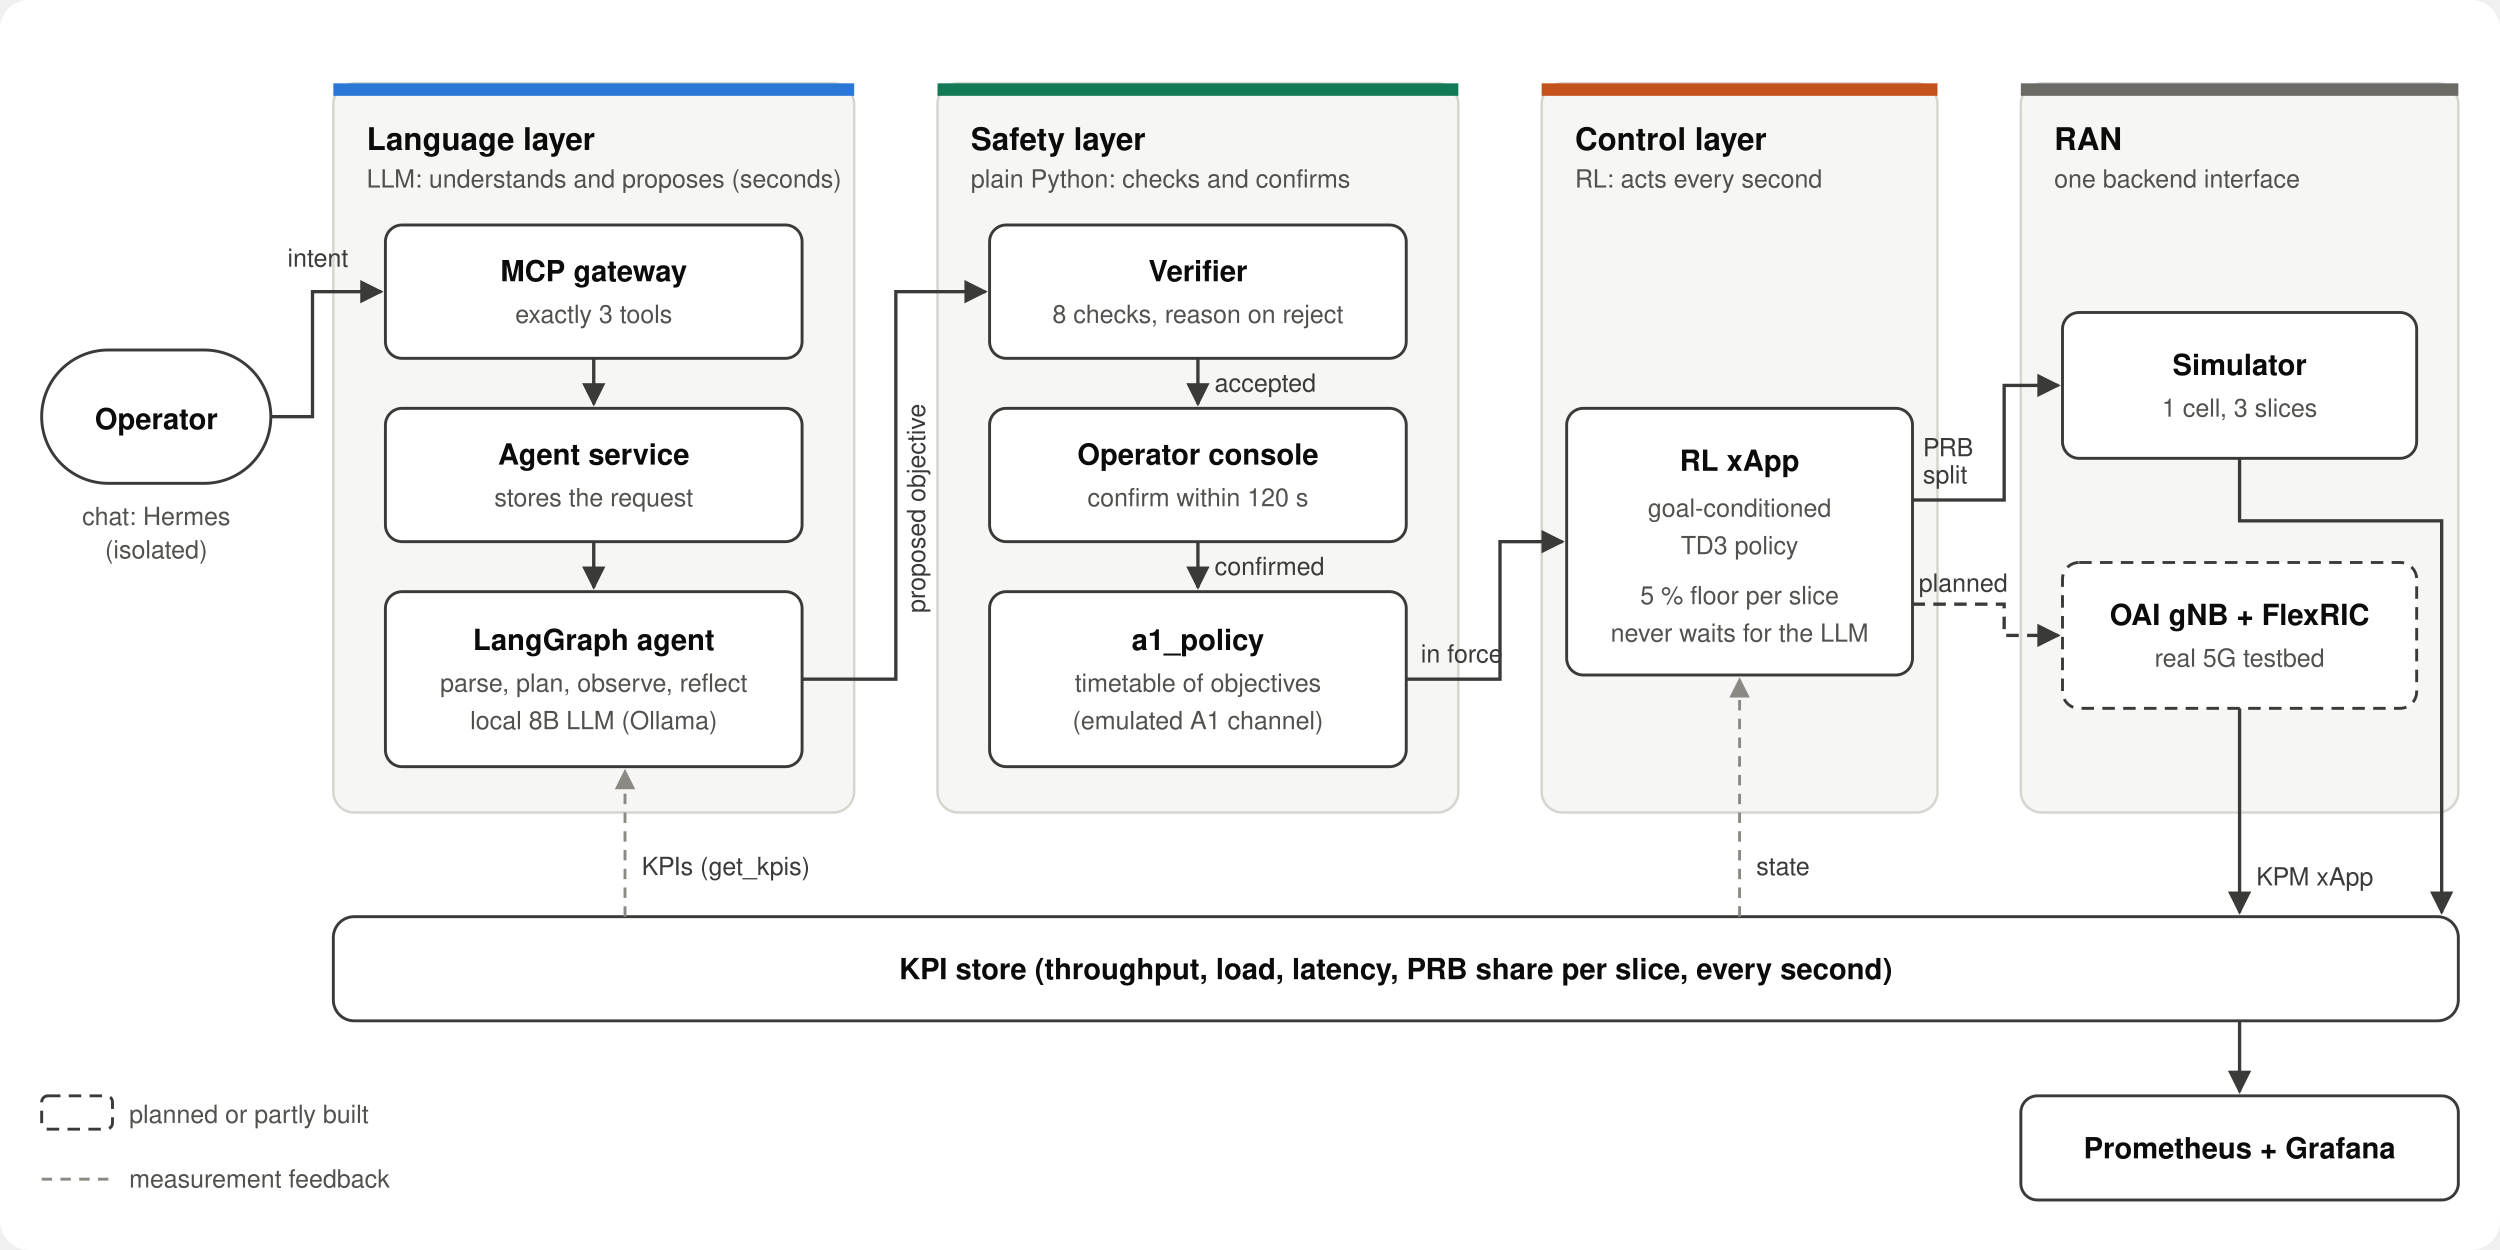
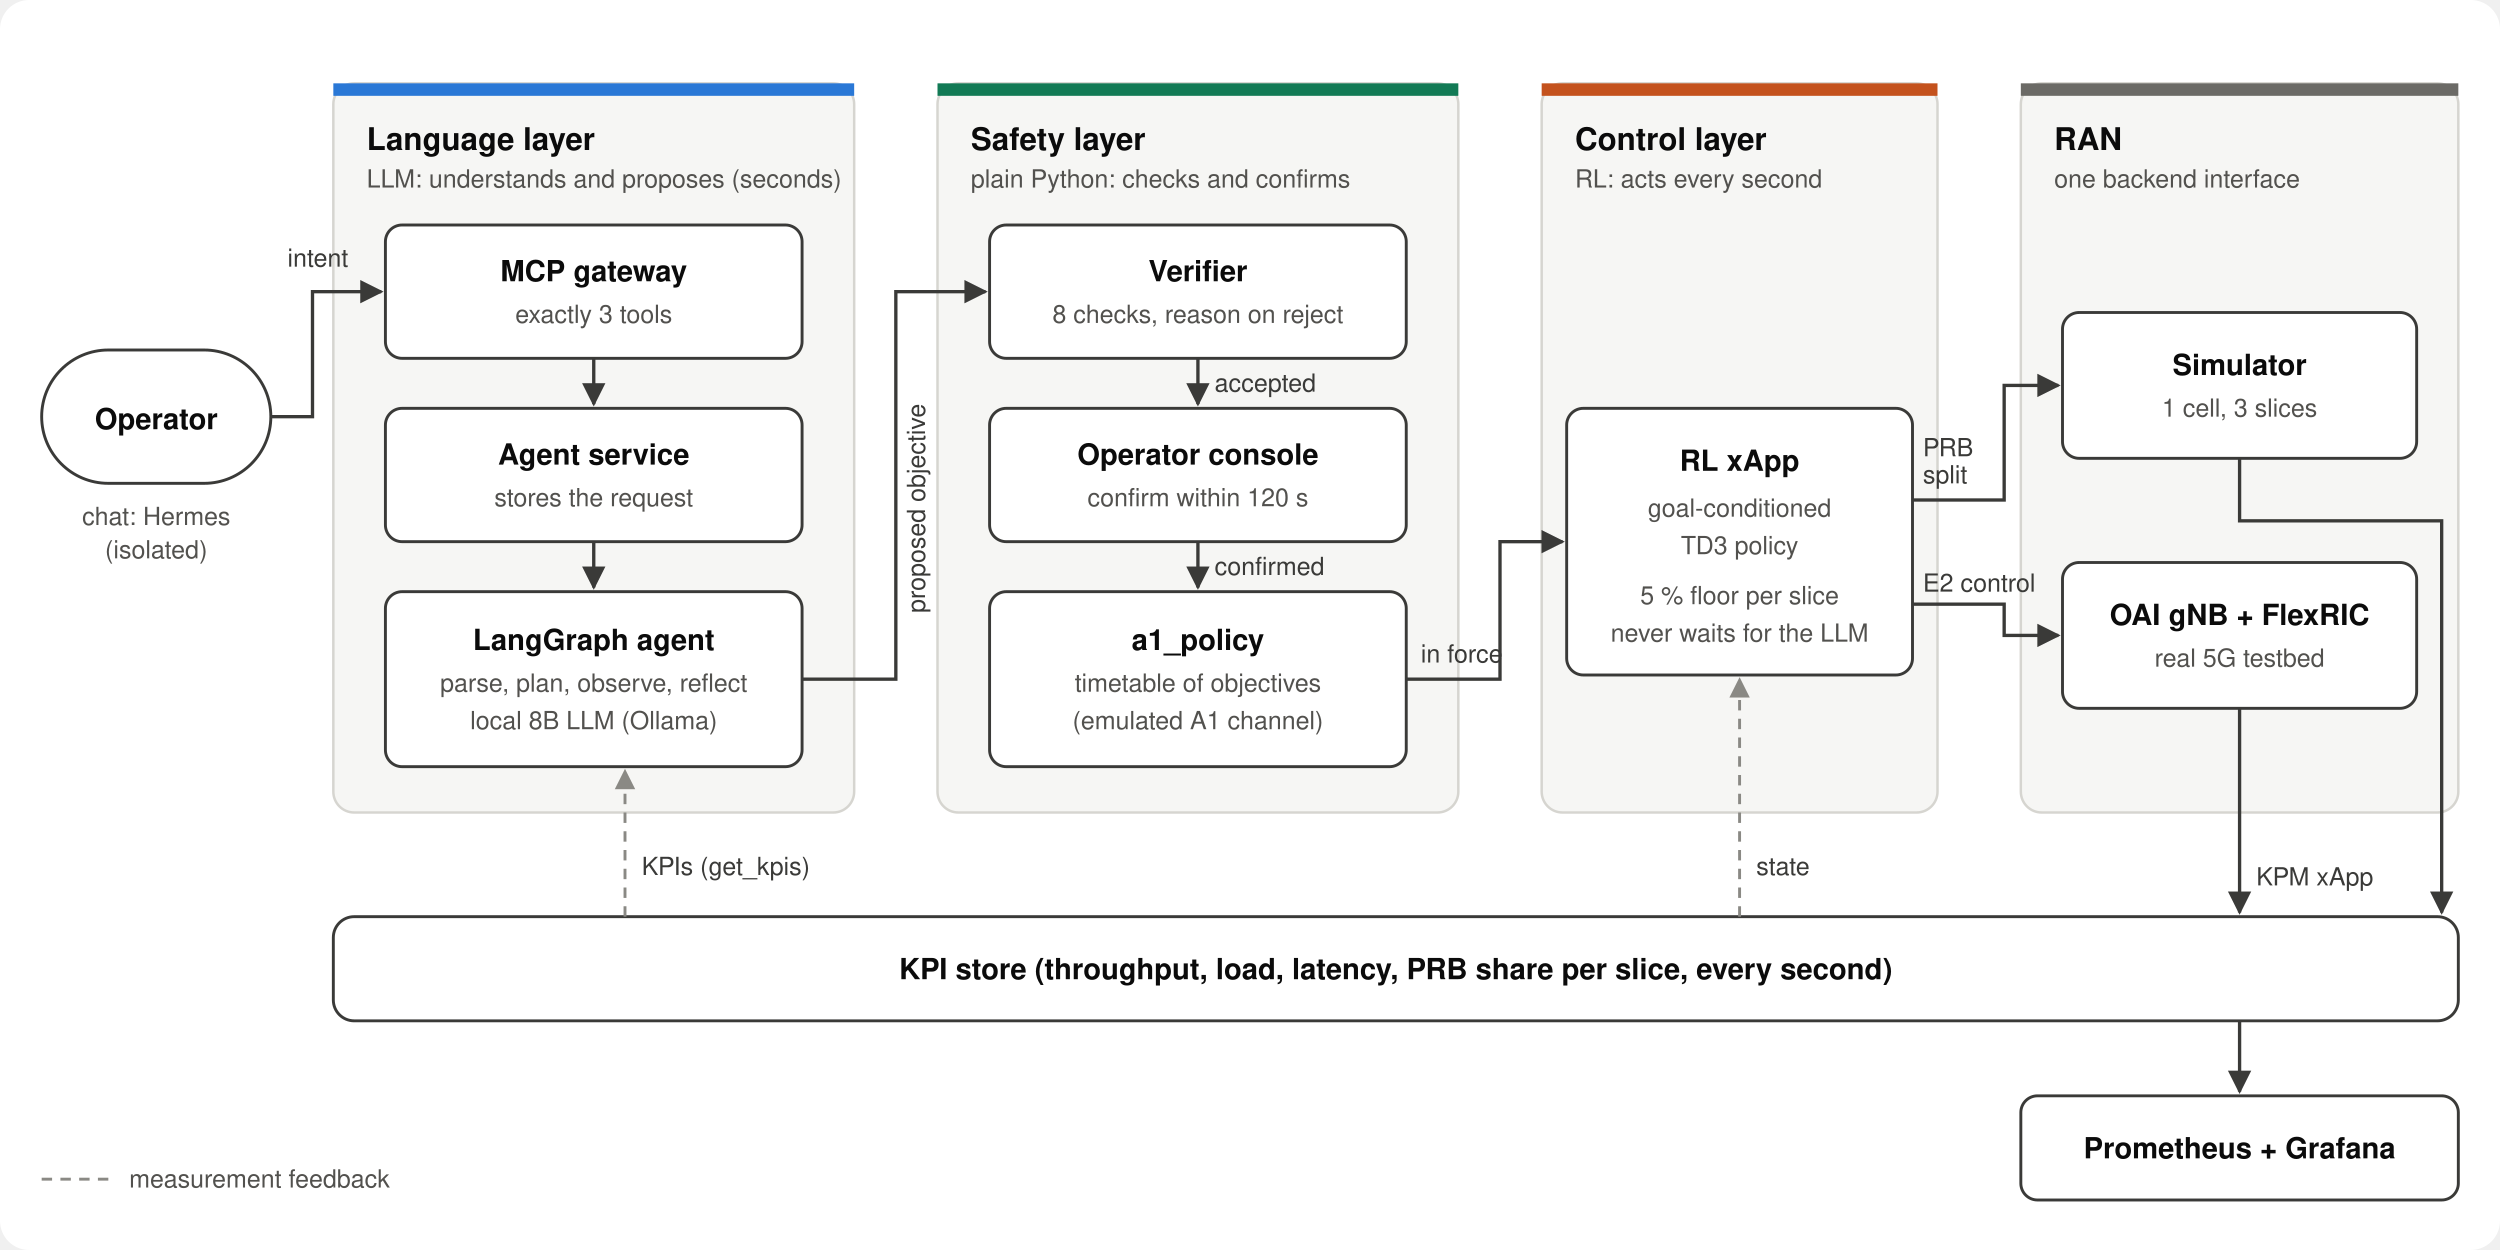
<svg xmlns="http://www.w3.org/2000/svg" viewBox="0 0 1200 600" width="1200" height="600" font-family="Helvetica, Arial, sans-serif">
  <defs>
    <marker id="a" viewBox="0 0 10 10" refX="9" refY="5" markerWidth="7" markerHeight="7" orient="auto-start-reverse">
      <path d="M0,0 L10,5 L0,10 z" fill="#3a3a38" />
    </marker>
    <marker id="ag" viewBox="0 0 10 10" refX="9" refY="5" markerWidth="7" markerHeight="7" orient="auto-start-reverse">
      <path d="M0,0 L10,5 L0,10 z" fill="#8a8984" />
    </marker>
    <style>
      .panel { fill: #f6f6f4; stroke: #d6d5d0; stroke-width: 1.2; }
      .box { fill: #ffffff; stroke: #3a3a38; stroke-width: 1.4; }
      .planned { stroke-dasharray: 6 4; }
      .title { font-size: 15px; font-weight: 700; fill: #0b0b0b; }
      .sub { font-size: 12px; fill: #52514e; }
      .name { font-size: 14px; font-weight: 700; fill: #0b0b0b; }
      .note { font-size: 12px; fill: #52514e; }
      .edge { stroke: #3a3a38; stroke-width: 1.6; fill: none; }
      .feedback { stroke: #8a8984; stroke-width: 1.4; fill: none; stroke-dasharray: 5 4; }
      .label { font-size: 12px; fill: #3a3a38; }
    </style>
  </defs>
  <rect x="0" y="0" width="1200" height="600" rx="14" fill="#ffffff" />
  <rect x="20" y="168" width="110" height="64" rx="32" class="box" />
  <text x="75" y="206" text-anchor="middle" class="name">Operator</text>
  <text x="75" y="252" text-anchor="middle" class="note">chat: Hermes</text>
  <text x="75" y="268" text-anchor="middle" class="note">(isolated)</text>
  <rect x="160" y="40" width="250" height="350" rx="10" class="panel" />
  <rect x="160" y="40" width="250" height="6" fill="#2a78d6" />
  <text x="176" y="72" class="title">Language layer</text>
  <text x="176" y="90" class="sub">LLM: understands and proposes (seconds)</text>
  <rect x="185" y="108" width="200" height="64" rx="8" class="box" />
  <text x="285" y="135" text-anchor="middle" class="name">MCP gateway</text>
  <text x="285" y="155" text-anchor="middle" class="note">exactly 3 tools</text>
  <rect x="185" y="196" width="200" height="64" rx="8" class="box" />
  <text x="285" y="223" text-anchor="middle" class="name">Agent service</text>
  <text x="285" y="243" text-anchor="middle" class="note">stores the request</text>
  <rect x="185" y="284" width="200" height="84" rx="8" class="box" stroke="#2a78d6" />
  <text x="285" y="312" text-anchor="middle" class="name">LangGraph agent</text>
  <text x="285" y="332" text-anchor="middle" class="note">parse, plan, observe, reflect</text>
  <text x="285" y="350" text-anchor="middle" class="note">local 8B LLM (Ollama)</text>
  <rect x="450" y="40" width="250" height="350" rx="10" class="panel" />
  <rect x="450" y="40" width="250" height="6" fill="#127a55" />
  <text x="466" y="72" class="title">Safety layer</text>
  <text x="466" y="90" class="sub">plain Python: checks and confirms</text>
  <rect x="475" y="108" width="200" height="64" rx="8" class="box" stroke="#127a55" />
  <text x="575" y="135" text-anchor="middle" class="name">Verifier</text>
  <text x="575" y="155" text-anchor="middle" class="note">8 checks, reason on reject</text>
  <rect x="475" y="196" width="200" height="64" rx="8" class="box" />
  <text x="575" y="223" text-anchor="middle" class="name">Operator console</text>
  <text x="575" y="243" text-anchor="middle" class="note">confirm within 120 s</text>
  <rect x="475" y="284" width="200" height="84" rx="8" class="box" />
  <text x="575" y="312" text-anchor="middle" class="name">a1_policy</text>
  <text x="575" y="332" text-anchor="middle" class="note">timetable of objectives</text>
  <text x="575" y="350" text-anchor="middle" class="note">(emulated A1 channel)</text>
  <rect x="740" y="40" width="190" height="350" rx="10" class="panel" />
  <rect x="740" y="40" width="190" height="6" fill="#c4521d" />
  <text x="756" y="72" class="title">Control layer</text>
  <text x="756" y="90" class="sub">RL: acts every second</text>
  <rect x="752" y="196" width="166" height="128" rx="8" class="box" stroke="#c4521d" />
  <text x="835" y="226" text-anchor="middle" class="name">RL xApp</text>
  <text x="835" y="248" text-anchor="middle" class="note">goal-conditioned</text>
  <text x="835" y="266" text-anchor="middle" class="note">TD3 policy</text>
  <text x="835" y="290" text-anchor="middle" class="note">5 % floor per slice</text>
  <text x="835" y="308" text-anchor="middle" class="note">never waits for the LLM</text>
  <rect x="970" y="40" width="210" height="350" rx="10" class="panel" />
  <rect x="970" y="40" width="210" height="6" fill="#6b6a66" />
  <text x="986" y="72" class="title">RAN</text>
  <text x="986" y="90" class="sub">one backend interface</text>
  <rect x="990" y="150" width="170" height="70" rx="8" class="box" />
  <text x="1075" y="180" text-anchor="middle" class="name">Simulator</text>
  <text x="1075" y="200" text-anchor="middle" class="note">1 cell, 3 slices</text>
-   <rect x="990" y="270" width="170" height="70" rx="8" class="box planned" />
+   <rect x="990" y="270" width="170" height="70" rx="8" class="box" />
  <text x="1075" y="300" text-anchor="middle" class="name">OAI gNB + FlexRIC</text>
  <text x="1075" y="320" text-anchor="middle" class="note">real 5G testbed</text>
  <rect x="160" y="440" width="1020" height="50" rx="10" class="box" />
  <text x="670" y="470" text-anchor="middle" class="name">KPI store (throughput, load, latency, PRB share per slice, every second)</text>
  <rect x="970" y="526" width="210" height="50" rx="8" class="box" />
  <text x="1075" y="556" text-anchor="middle" class="name">Prometheus + Grafana</text>
  <path d="M130,200 H150 V140 H183" class="edge" marker-end="url(#a)" />
  <text x="138" y="128" class="label">intent</text>
  <path d="M285,172 V194" class="edge" marker-end="url(#a)" />
  <path d="M285,260 V282" class="edge" marker-end="url(#a)" />
  <path d="M385,326 H430 V140 H473" class="edge" marker-end="url(#a)" />
  <text x="444" y="244" class="label" transform="rotate(-90 444 244)" text-anchor="middle">proposed objective</text>
  <path d="M575,172 V194" class="edge" marker-end="url(#a)" />
  <text x="583" y="188" class="label">accepted</text>
  <path d="M575,260 V282" class="edge" marker-end="url(#a)" />
  <text x="583" y="276" class="label">confirmed</text>
  <path d="M675,326 H720 V260 H750" class="edge" marker-end="url(#a)" />
  <text x="682" y="318" class="label">in force</text>
  <path d="M918,240 H962 V185 H988" class="edge" marker-end="url(#a)" />
  <text x="923" y="219" class="label">PRB</text>
  <text x="923" y="232" class="label">split</text>
-   <path d="M918,290 H962 V305 H988" class="edge planned" marker-end="url(#a)" />
-   <text x="921" y="284" class="label" font-size="11">planned</text>
+   <path d="M918,290 H962 V305 H988" class="edge" marker-end="url(#a)" />
+   <text x="923" y="284" class="label" font-size="11">E2 control</text>
  <path d="M1075,220 V250 H1172 V438" class="edge" marker-end="url(#a)" />
  <path d="M1075,340 V438" class="edge" marker-end="url(#a)" />
  <text x="1083" y="425" class="label">KPM xApp</text>
  <path d="M835,440 V326" class="feedback" marker-end="url(#ag)" />
  <text x="843" y="420" class="label">state</text>
  <path d="M300,440 V370" class="feedback" marker-end="url(#ag)" />
  <text x="308" y="420" class="label">KPIs (get_kpis)</text>
  <path d="M1075,490 V524" class="edge" marker-end="url(#a)" />
-   <rect x="20" y="526" width="34" height="16" rx="3" class="box planned" />
-   <text x="62" y="539" class="note">planned or partly built</text>
  <path d="M20,566 H54" class="feedback" />
  <text x="62" y="570" class="note">measurement feedback</text>
</svg>
